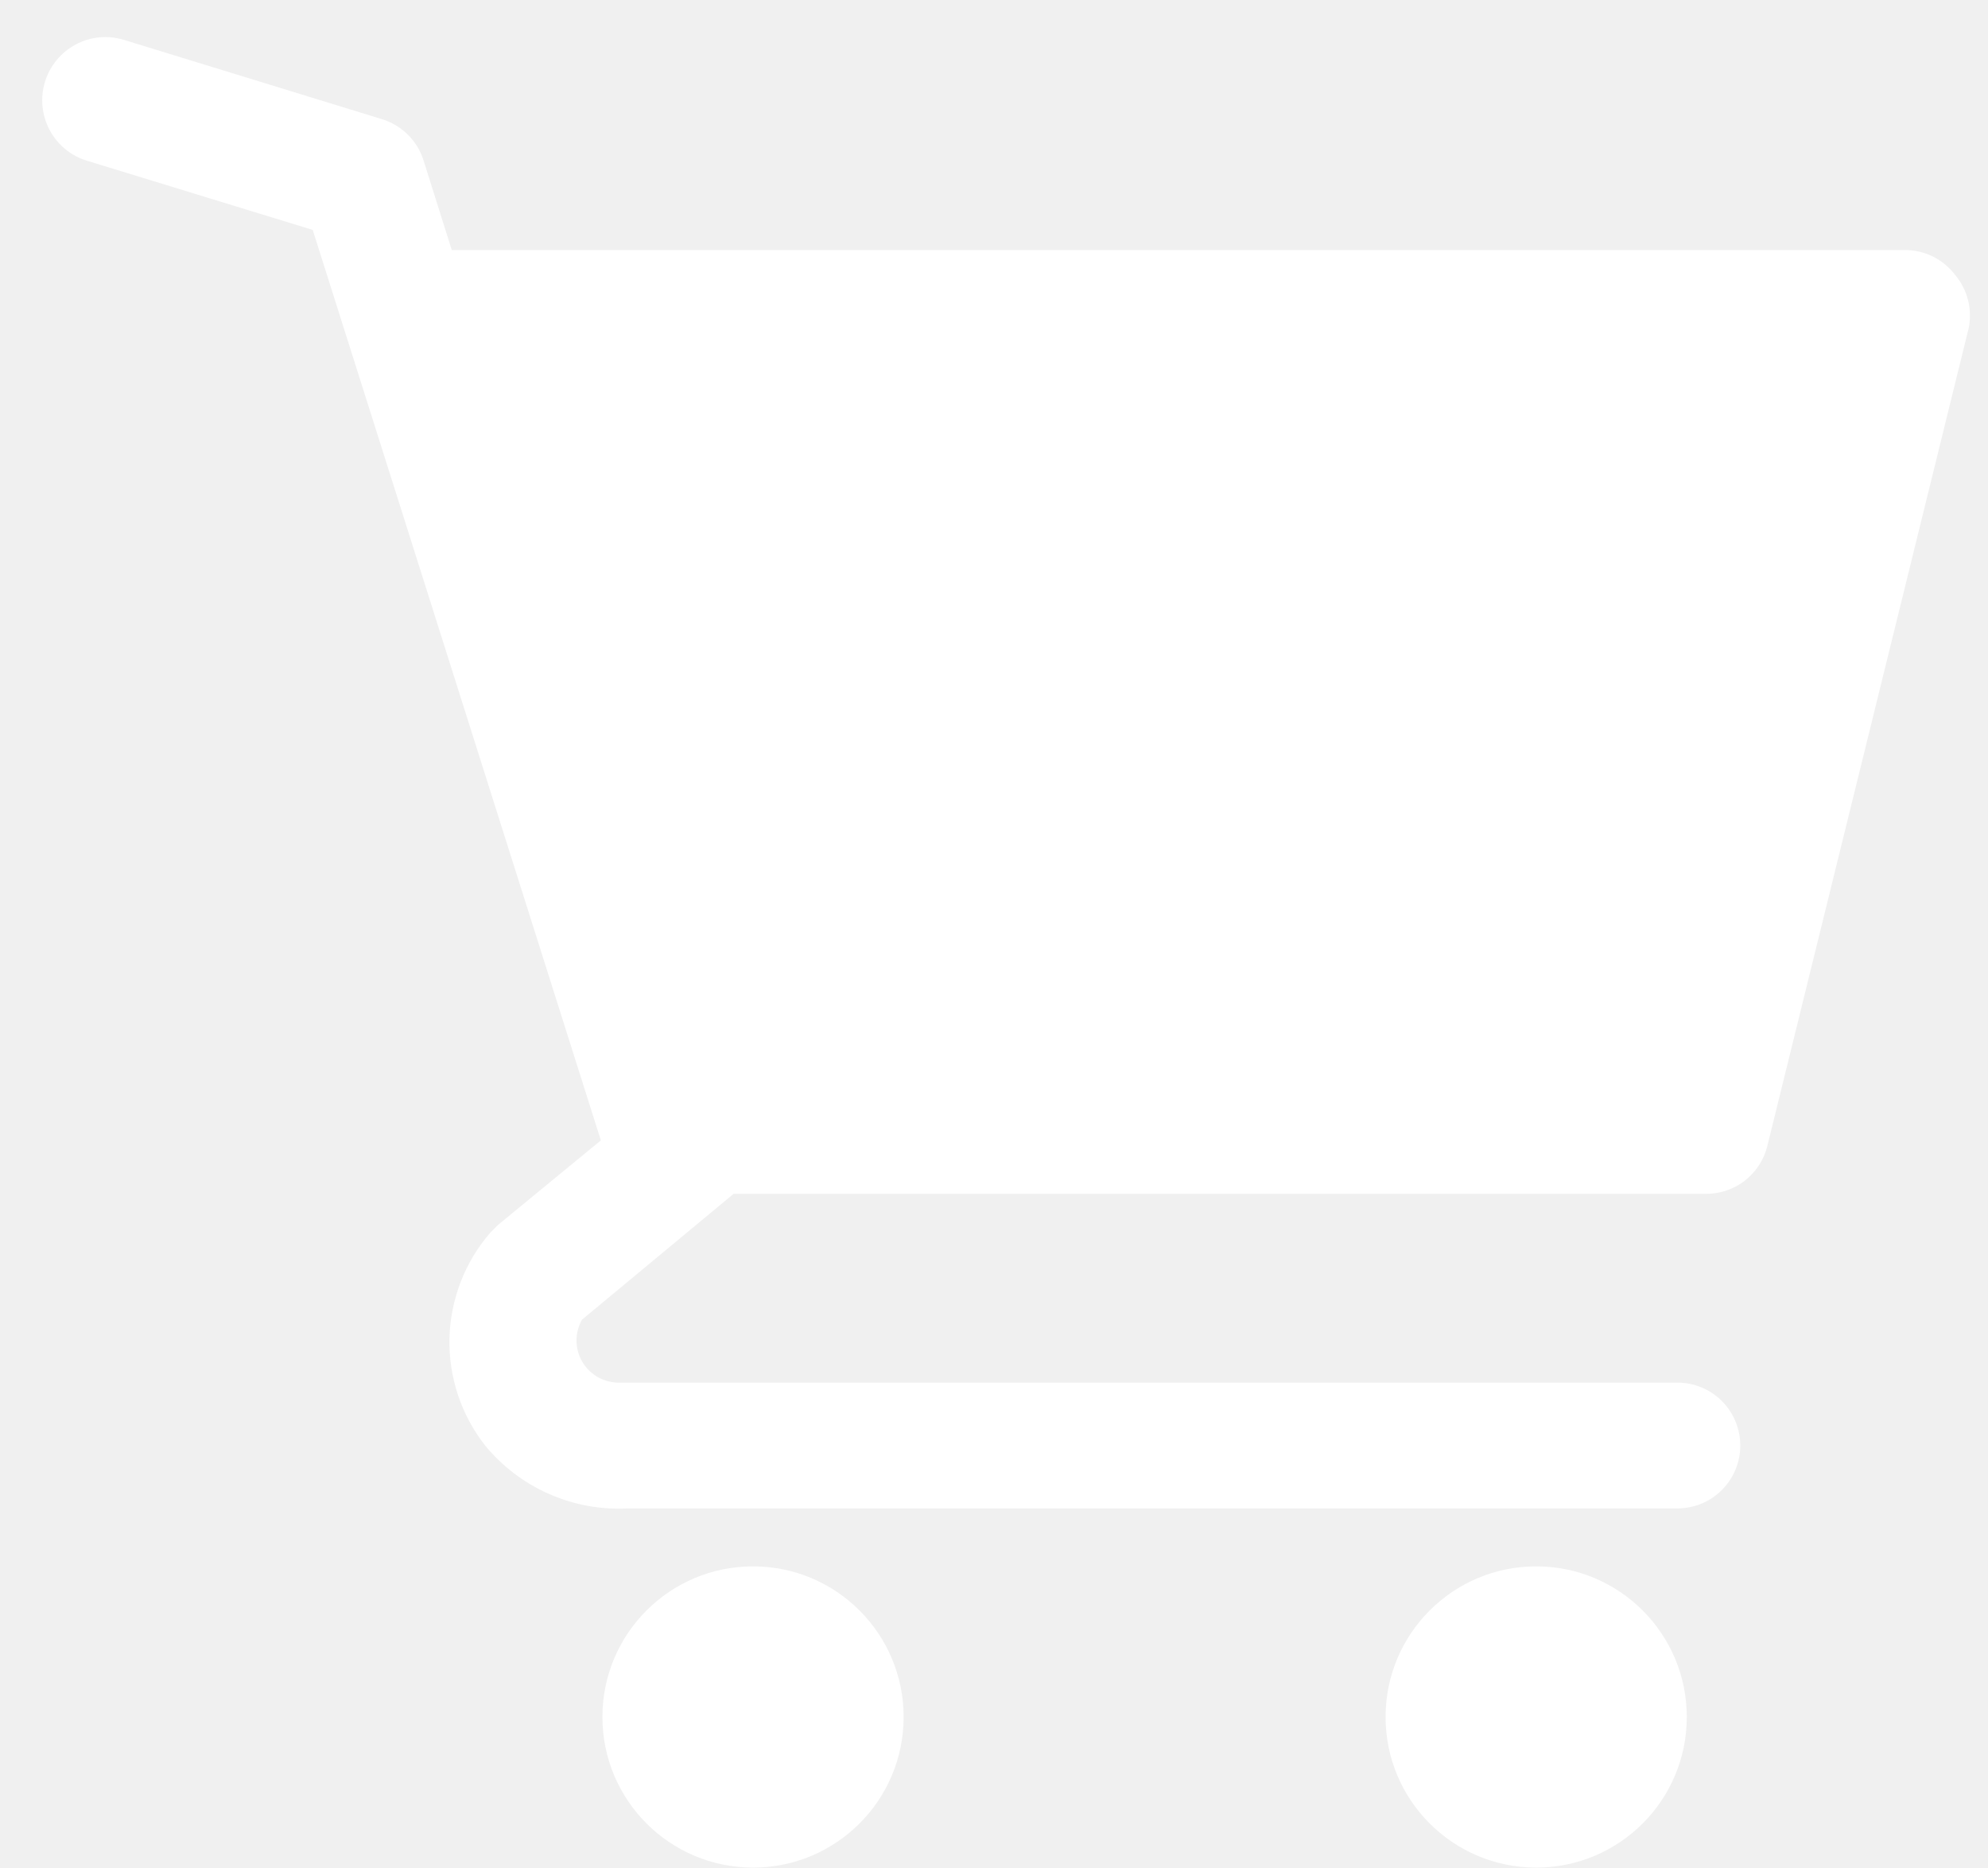
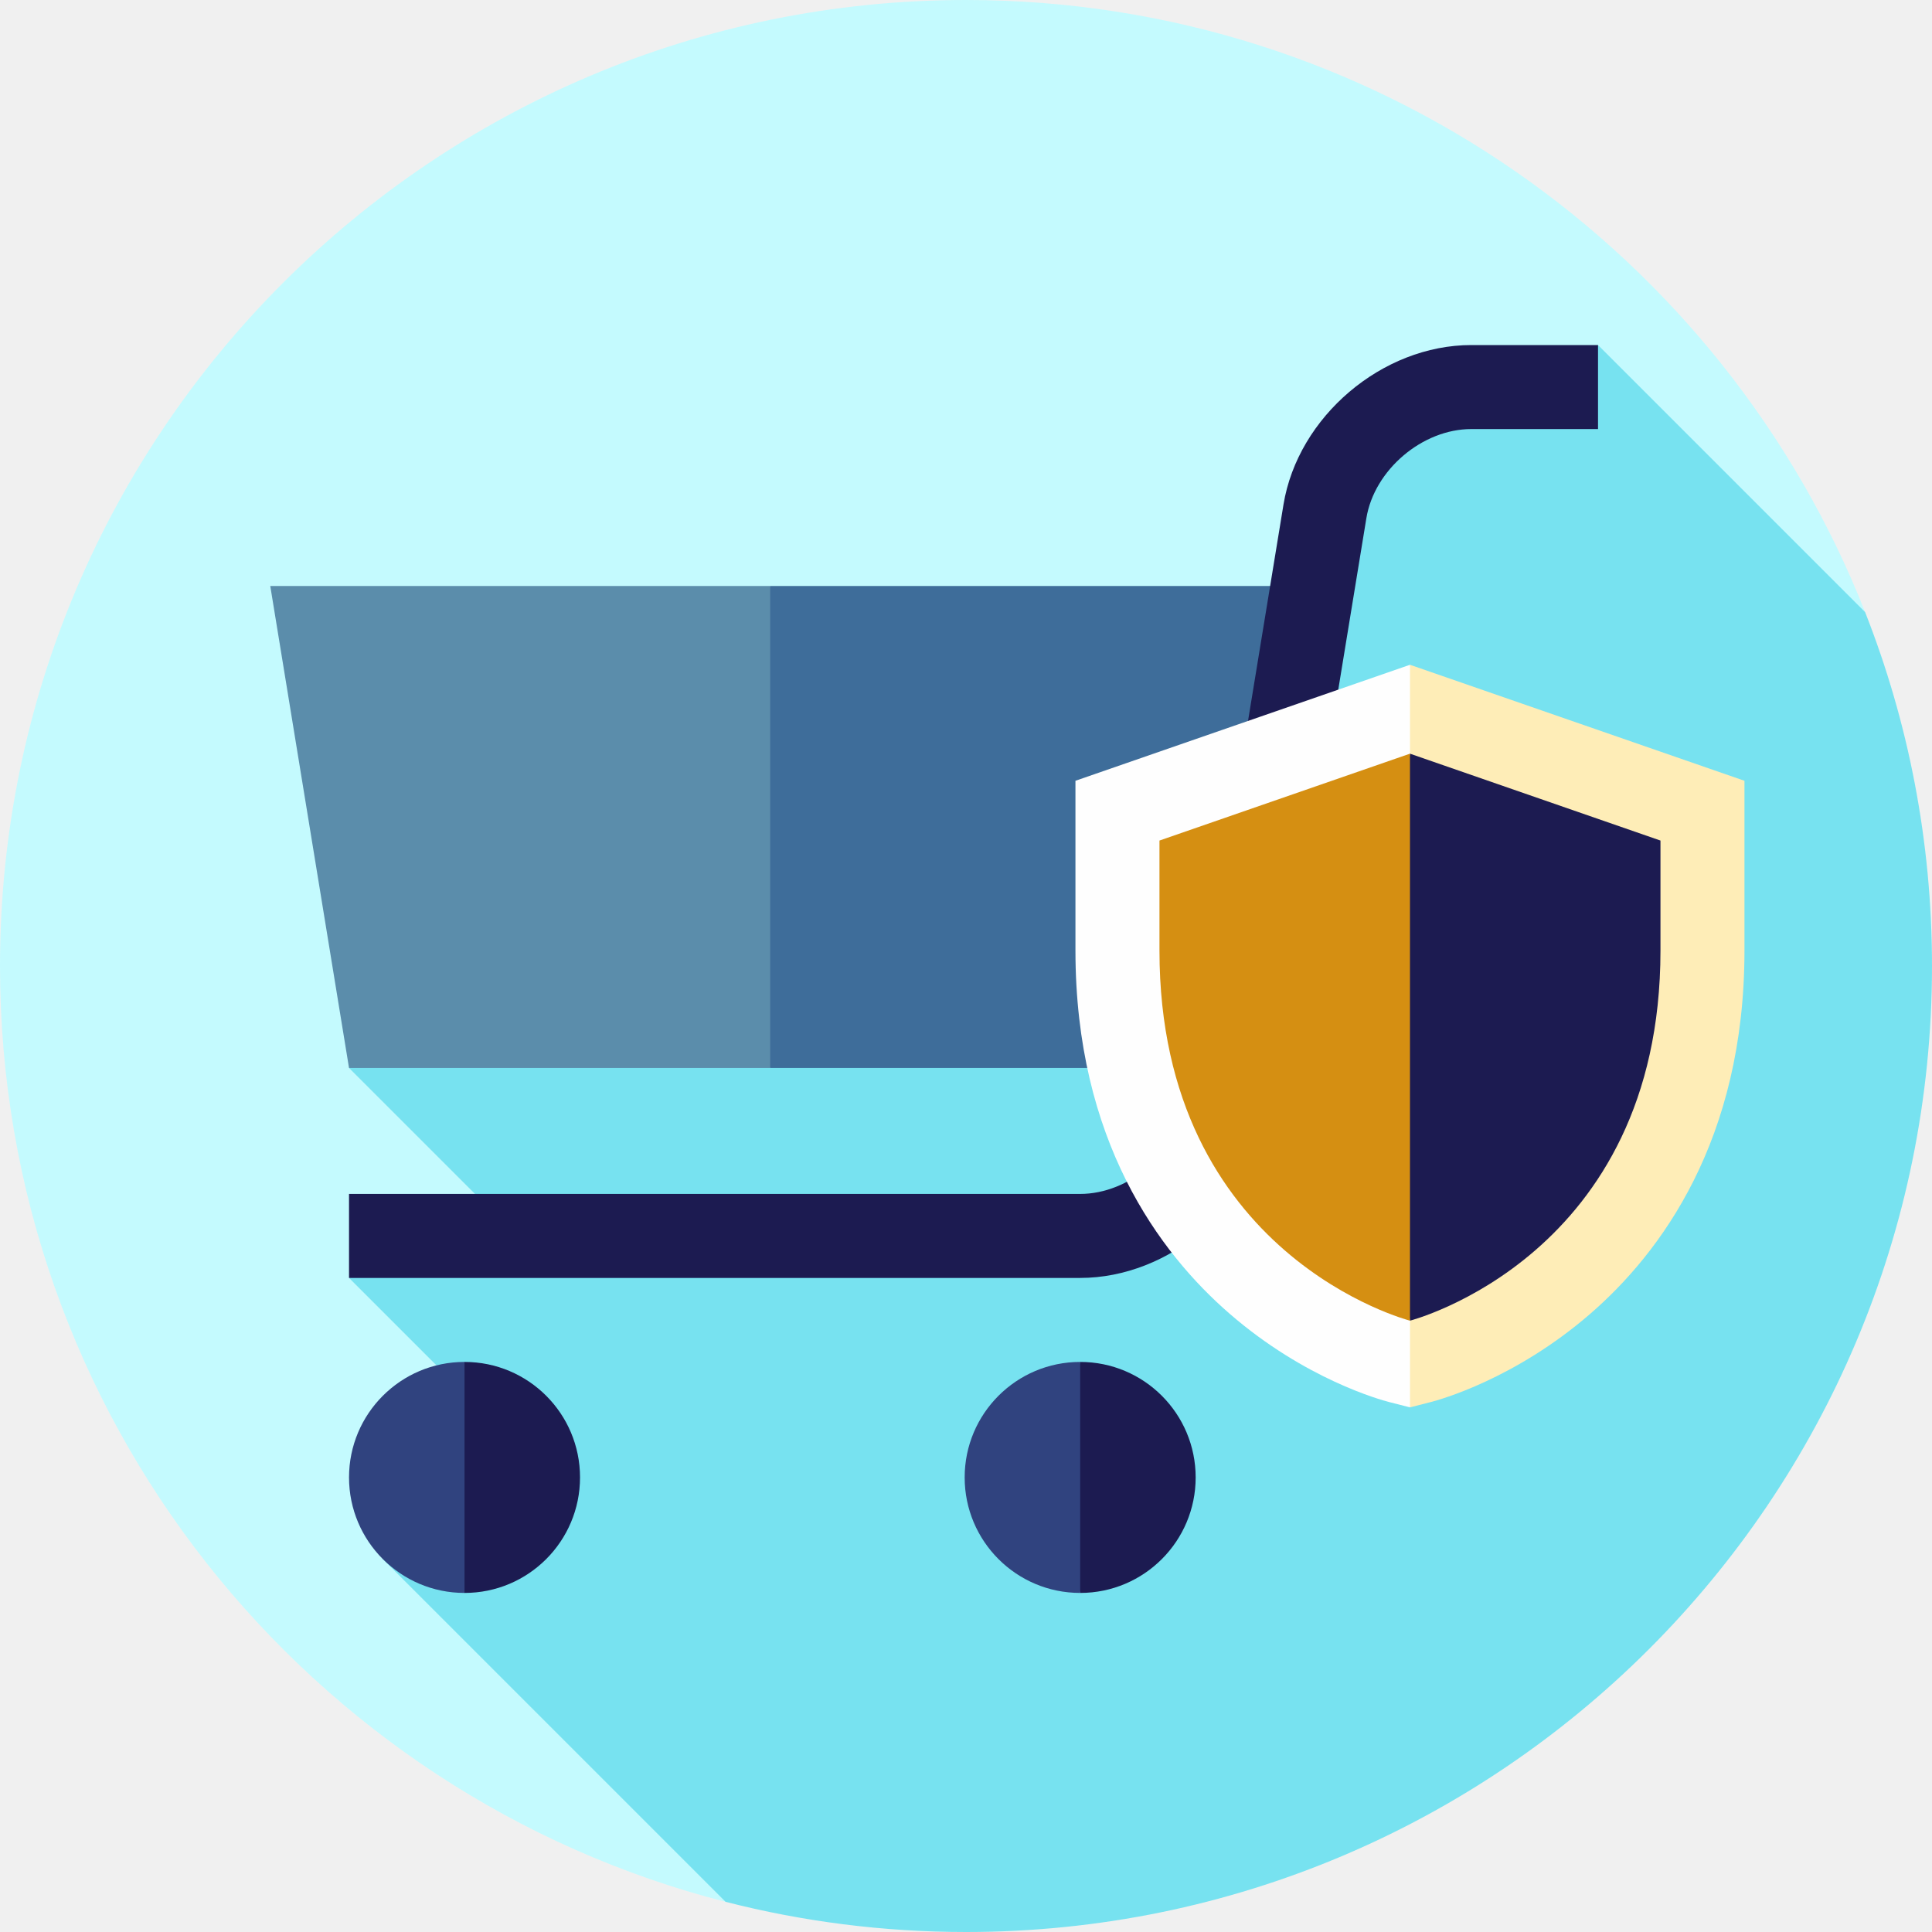
- <svg xmlns="http://www.w3.org/2000/svg" width="33" height="31" viewBox="0 0 33 31" fill="none">
-   <path d="M12.5 31C13.881 31 15 29.881 15 28.5C15 27.119 13.881 26 12.5 26C11.119 26 10 27.119 10 28.5C10 29.881 11.119 31 12.5 31Z" fill="white" />
-   <path d="M25.5 31C26.881 31 28 29.881 28 28.5C28 27.119 26.881 26 25.5 26C24.119 26 23 27.119 23 28.5C23 29.881 24.119 31 25.5 31Z" fill="white" />
-   <path d="M32.45 4.558C32.352 4.431 32.228 4.329 32.085 4.258C31.942 4.188 31.784 4.151 31.625 4.15H7.499L7.029 2.657C6.977 2.496 6.888 2.351 6.768 2.233C6.648 2.115 6.501 2.027 6.34 1.978L2.058 0.662C1.926 0.622 1.788 0.607 1.651 0.62C1.513 0.633 1.38 0.673 1.258 0.738C1.013 0.868 0.829 1.091 0.747 1.356C0.665 1.622 0.693 1.91 0.823 2.156C0.953 2.402 1.176 2.586 1.441 2.667L5.191 3.816L9.974 18.929L8.272 20.328L8.136 20.464C7.715 20.951 7.477 21.57 7.461 22.214C7.446 22.858 7.655 23.487 8.053 23.994C8.337 24.34 8.699 24.615 9.109 24.796C9.519 24.978 9.965 25.061 10.413 25.038H27.844C28.121 25.038 28.387 24.928 28.582 24.733C28.778 24.537 28.888 24.271 28.888 23.994C28.888 23.717 28.778 23.451 28.582 23.255C28.387 23.06 28.121 22.95 27.844 22.95H10.246C10.126 22.945 10.008 22.91 9.906 22.848C9.803 22.785 9.718 22.697 9.659 22.592C9.6 22.487 9.57 22.369 9.57 22.248C9.57 22.128 9.602 22.01 9.661 21.905L12.178 19.816H28.293C28.532 19.823 28.765 19.748 28.956 19.604C29.145 19.459 29.28 19.254 29.337 19.023L32.68 5.445C32.711 5.29 32.707 5.129 32.667 4.975C32.627 4.821 32.553 4.678 32.45 4.558Z" fill="white" />
+ <svg xmlns="http://www.w3.org/2000/svg" height="64px" width="64px" version="1.1" id="Layer_1" viewBox="0 0 460 460" xml:space="preserve" fill="#000000">
+   <g id="SVGRepo_bgCarrier" stroke-width="0" />
+   <g id="SVGRepo_tracerCarrier" stroke-linecap="round" stroke-linejoin="round" />
+   <g id="SVGRepo_iconCarrier">
+     <g style="opacity:0.95;">
+       <path style="fill:#C2FBFF;" d="M172.758,452.82C73.426,427.377,0,337.264,0,230C0,102.975,102.975,0,230,0 c97.288,0,180.468,60.404,214.082,145.754L172.758,452.82z" />
+       <path style="fill:#71E2F0;" d="M444.08,145.754l-63.598-63.598L328,96.5l-15.59,43.02L83.1,254.27l40.314,40.314l-40.313,9.685 l37.5,37.5l-29.446,29.445l81.603,81.603C191.059,457.505,210.238,460,230,460c127.026,0,230-102.975,230-230 C460,200.262,454.355,171.843,444.08,145.754z" />
+       <polygon style="fill:#5488A8;" points="183.38,139.52 203.38,196.895 183.38,254.27 83.1,254.27 64.35,139.52 " />
+       <polygon style="fill:#366796;" points="312.41,139.52 293.6,254.27 183.38,254.27 183.38,139.52 " />
+       <path style="fill:#121149;" d="M257.182,304.269H83.101v-20h174.081c11.657,0,23.099-9.719,24.984-21.222l23.424-142.903 c3.434-20.947,23.496-37.988,44.721-37.988h30.171v20h-30.171c-11.657,0-23.099,9.719-24.985,21.223l-23.424,142.903 C298.469,287.228,278.407,304.269,257.182,304.269z" />
+       <path style="fill:#121149;" d="M103.101,351.769l7.5,27.5c15.188,0,27.5-12.312,27.5-27.5s-12.312-27.5-27.5-27.5L103.101,351.769z " />
+       <path style="fill:#273B7A;" d="M83.101,351.769c0,15.188,12.312,27.5,27.5,27.5v-55C95.413,324.269,83.101,336.581,83.101,351.769z " />
+       <path style="fill:#121149;" d="M249.682,351.769l7.5,27.5c15.188,0,27.5-12.312,27.5-27.5s-12.312-27.5-27.5-27.5L249.682,351.769z " />
+       <path style="fill:#273B7A;" d="M229.682,351.769c0,15.188,12.312,27.5,27.5,27.5v-55 C241.994,324.269,229.682,336.581,229.682,351.769z" />
+       <path style="fill:#FFEDB5;" d="M415.35,185.9v40.42c0,45.18-19.97,71.97-36.72,86.49c-17.96,15.57-35.96,20.5-37.96,21.01 l-4.96,1.27l-20-90.4l20-86.41L415.35,185.9z" />
+       <path style="fill:#FFFFFF;" d="M335.71,158.28v176.81l-4.97-1.27c-1.99-0.51-20-5.44-37.95-21.01 c-16.76-14.52-36.73-41.31-36.73-86.49V185.9L335.71,158.28z" />
+       <path style="fill:#121149;" d="M395.35,200.131v26.19c0,72.844-59.643,88.125-59.643,88.125l-10.476-69.756l10.476-65.244 L395.35,200.131z" />
+       <path style="fill:#D48B07;" d="M276.064,200.131v26.19c0,72.844,59.643,88.125,59.643,88.125v-135L276.064,200.131z" />
+     </g>
+   </g>
</svg>
